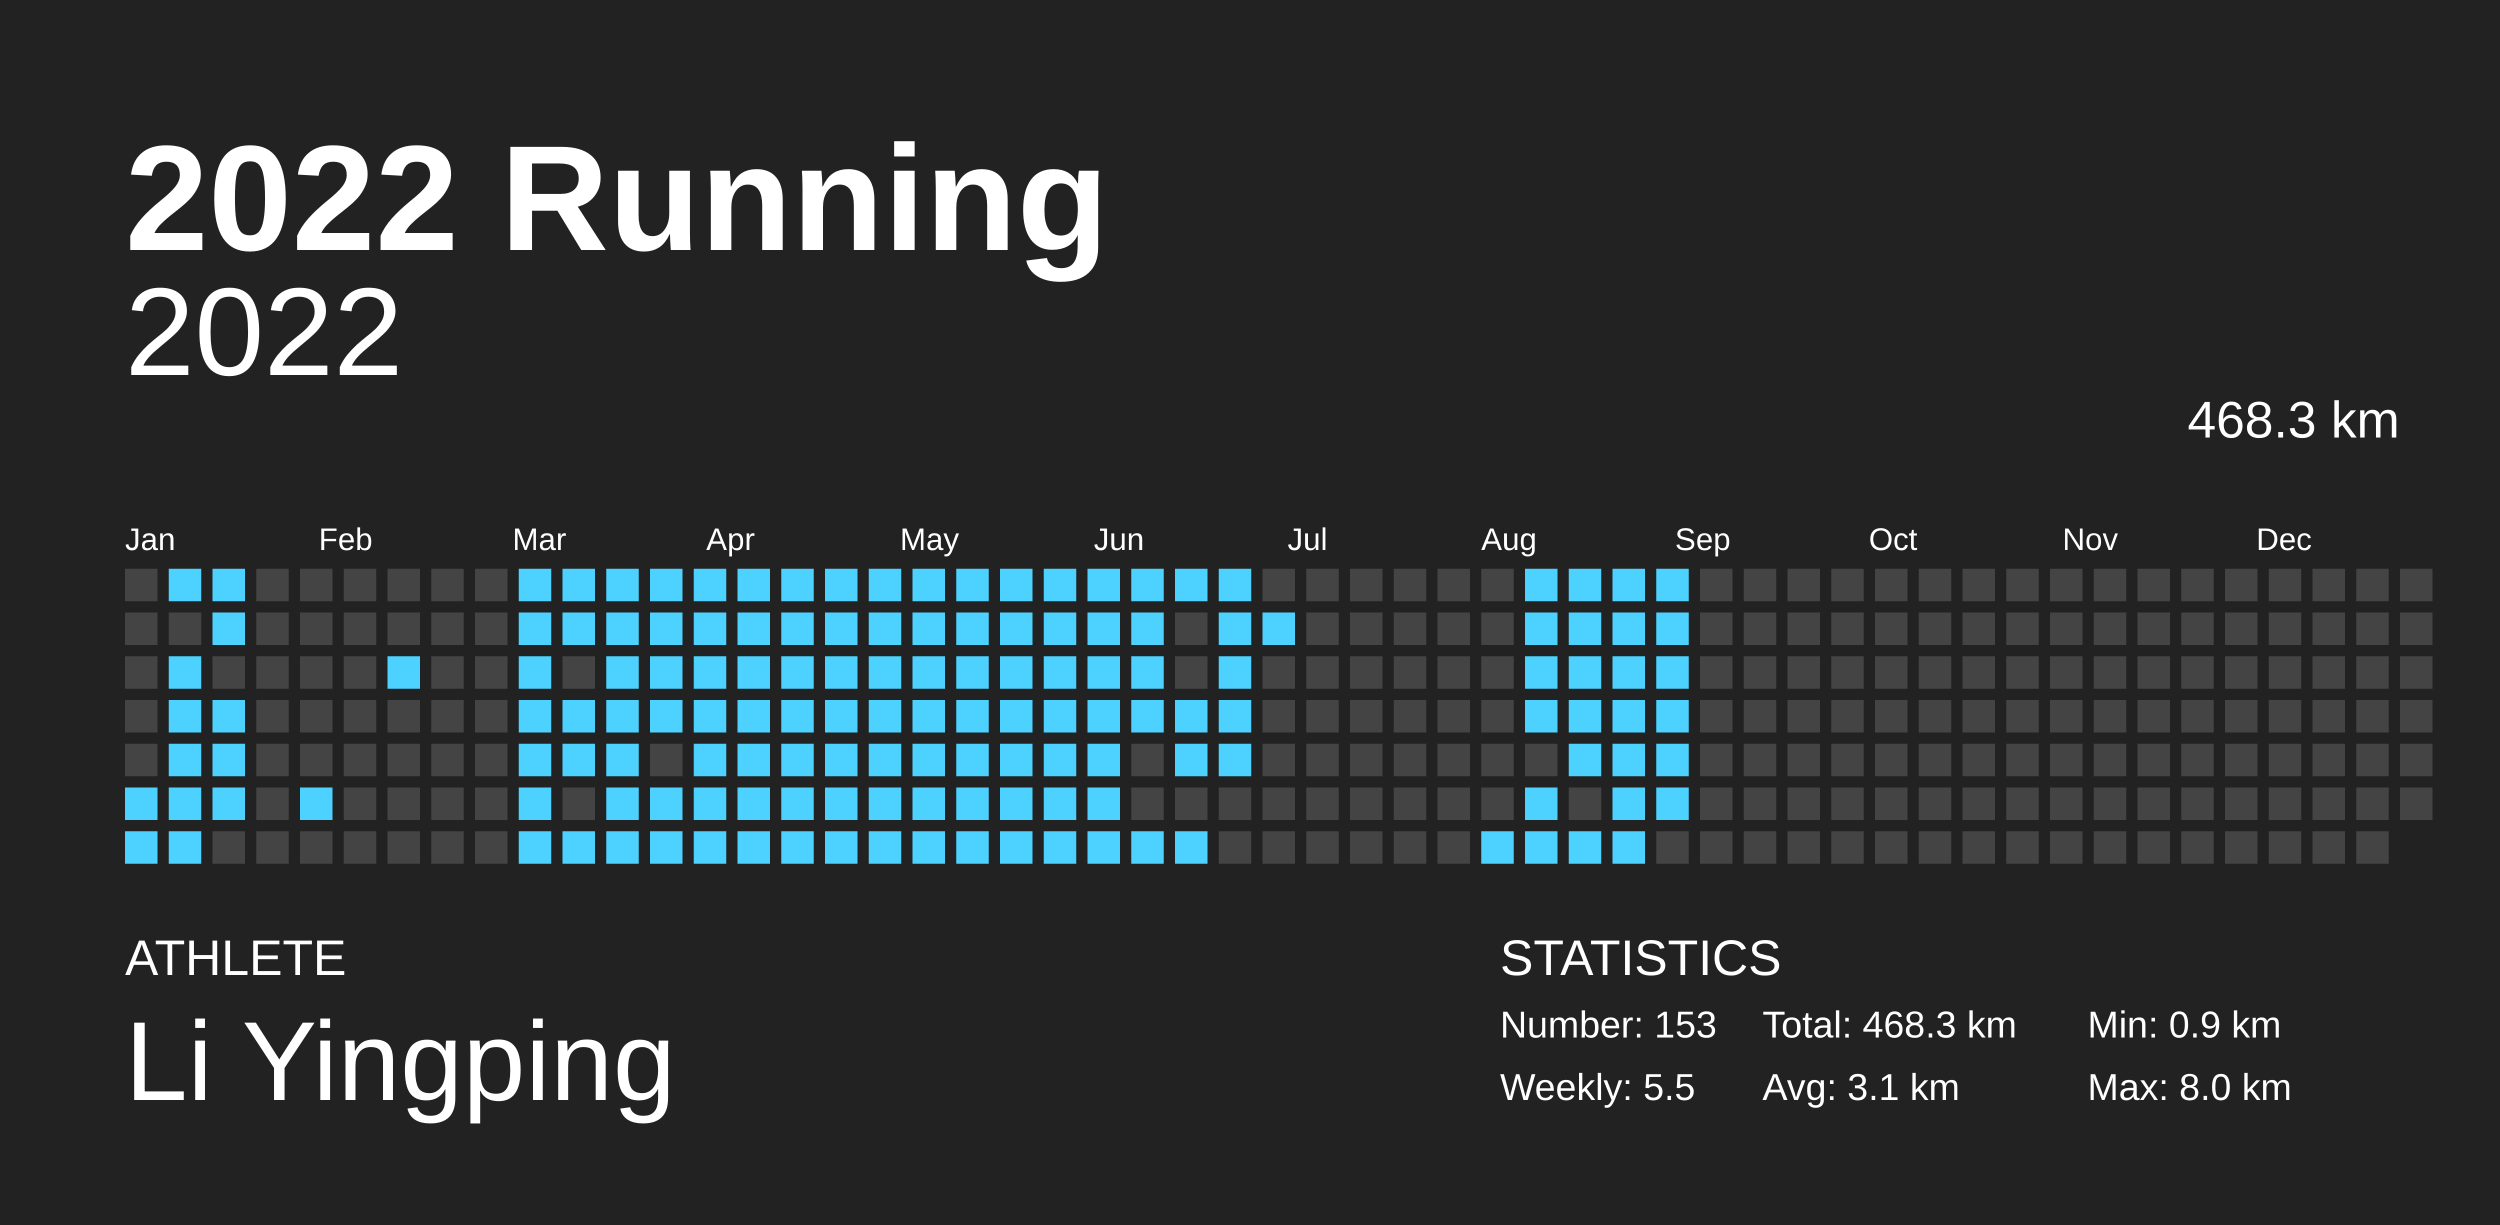
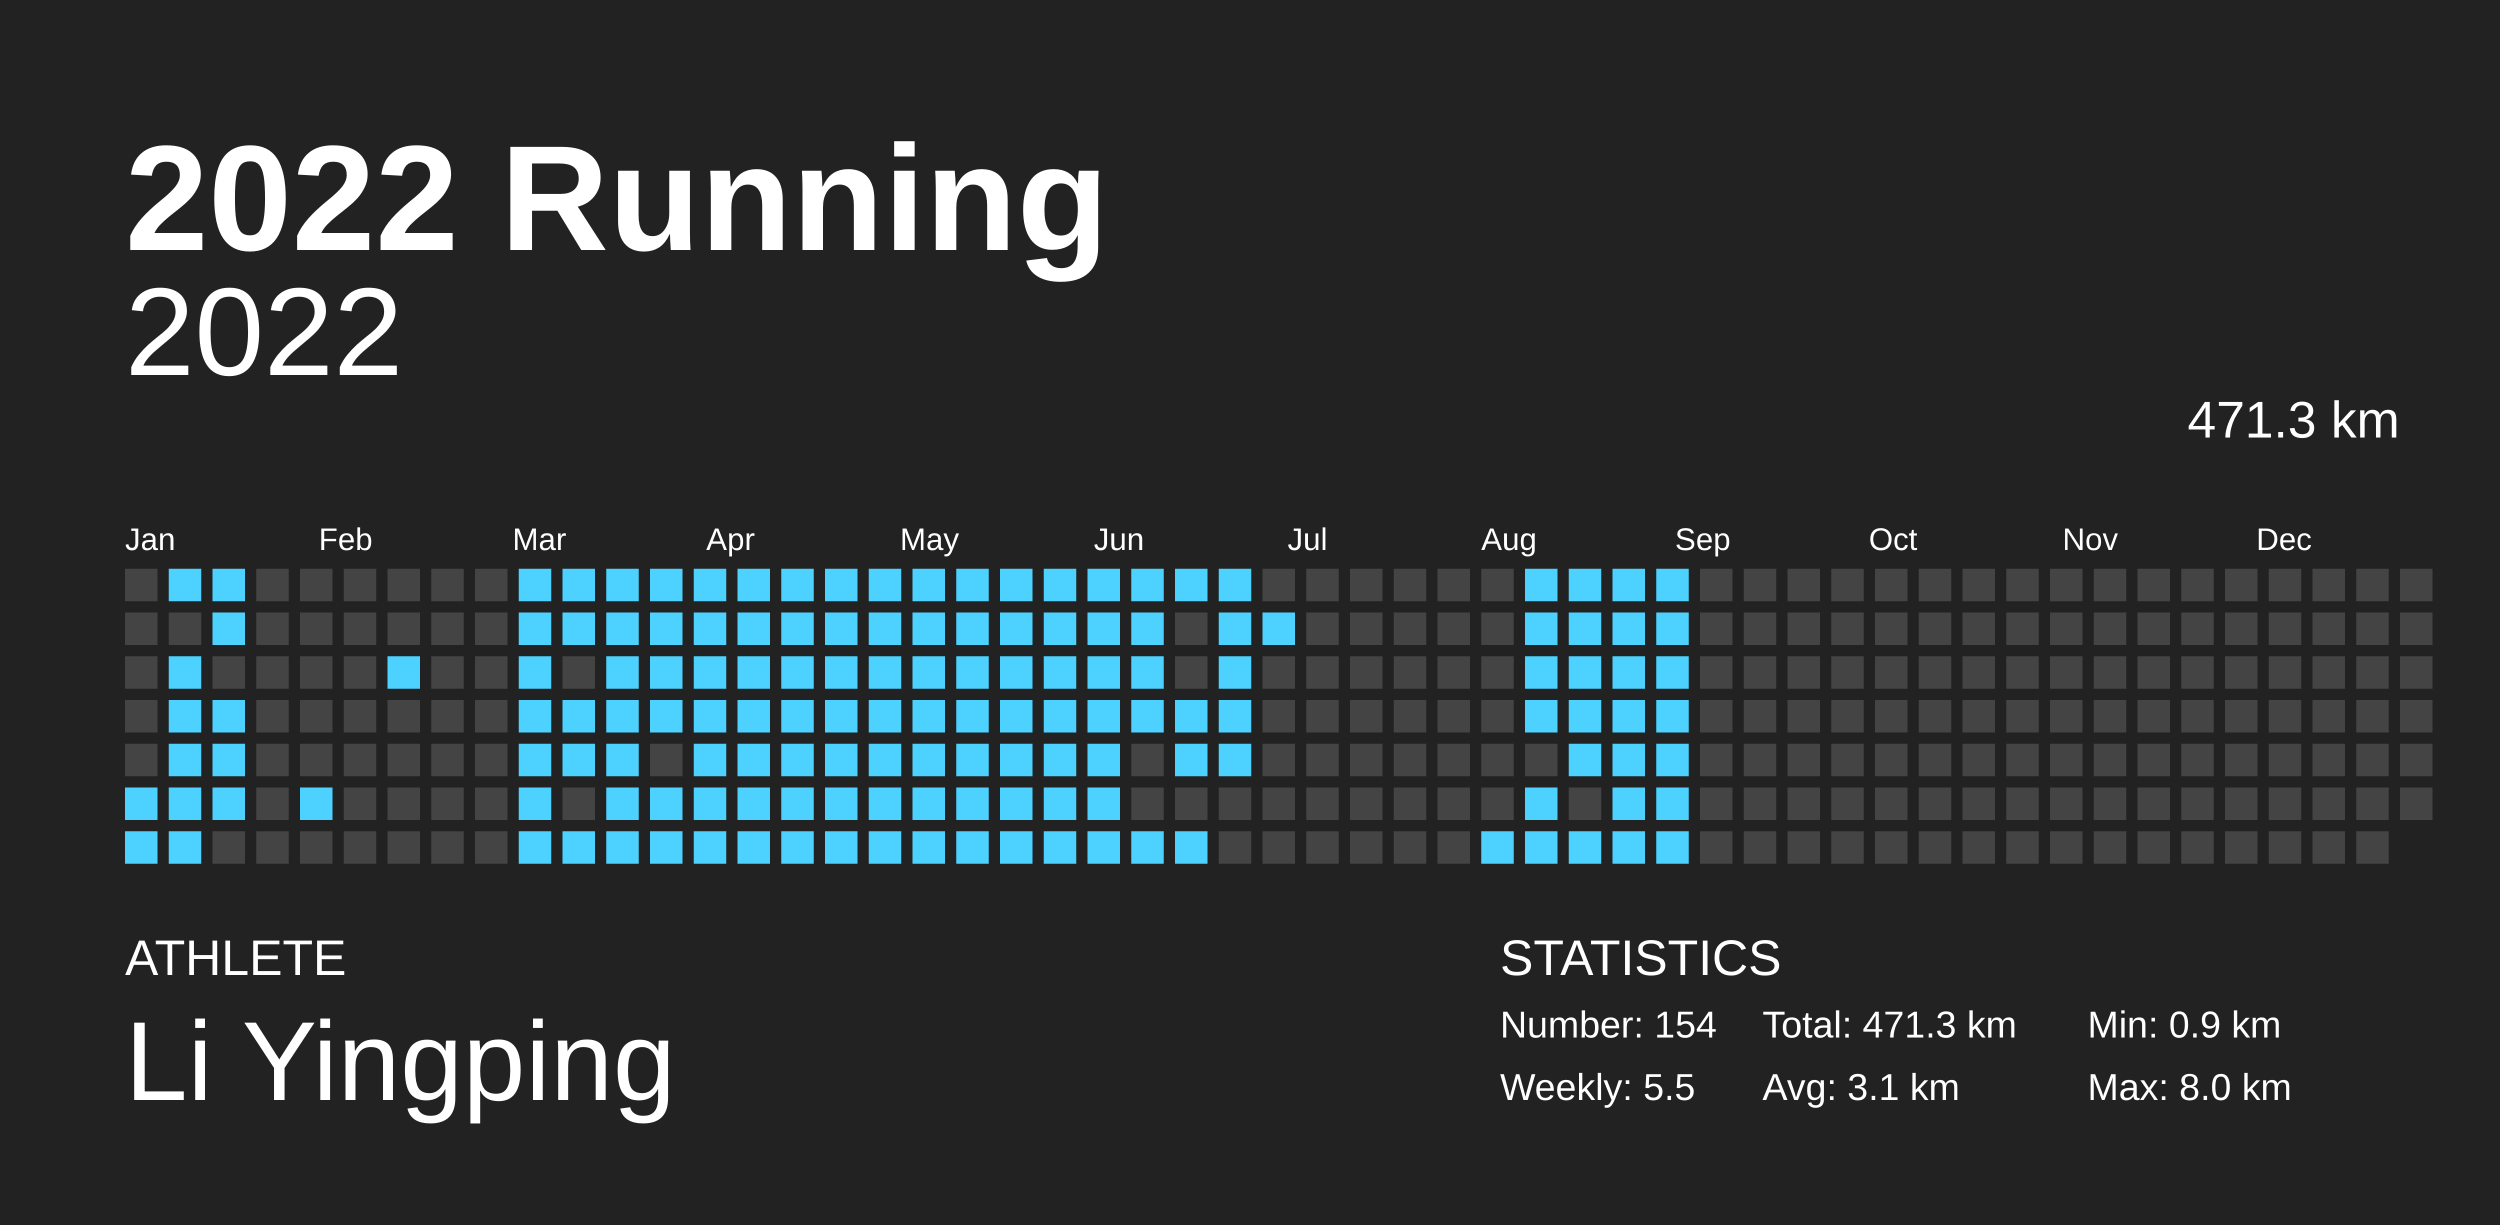
<svg xmlns="http://www.w3.org/2000/svg" baseProfile="full" height="98mm" version="1.1" viewBox="0,0,200,98" width="200mm">
  <defs />
  <rect fill="#222222" height="98" width="200" x="0" y="0" />
  <text fill="#FFFFFF" style="font-size:12px; font-family:Arial; font-weight:bold;" x="10" y="20">2022 Running</text>
  <text fill="#FFFFFF" style="font-size:4px; font-family:Arial" x="10" y="78">ATHLETE</text>
  <text fill="#FFFFFF" style="font-size:9px; font-family:Arial" x="10" y="88">Li Yingping</text>
  <text fill="#FFFFFF" style="font-size:4px; font-family:Arial" x="120" y="78">STATISTICS</text>
-   <text fill="#FFFFFF" style="font-size:3px; font-family:Arial" x="120" y="83">Number: 153</text>
+   <text fill="#FFFFFF" style="font-size:3px; font-family:Arial" x="120" y="83">Number: 154</text>
  <text fill="#FFFFFF" style="font-size:3px; font-family:Arial" x="120" y="88">Weekly: 5.5</text>
-   <text fill="#FFFFFF" style="font-size:3px; font-family:Arial" x="141" y="83">Total: 468.3 km</text>
+   <text fill="#FFFFFF" style="font-size:3px; font-family:Arial" x="141" y="83">Total: 471.3 km</text>
  <text fill="#FFFFFF" style="font-size:3px; font-family:Arial" x="141" y="88">Avg: 3.1 km</text>
  <text fill="#FFFFFF" style="font-size:3px; font-family:Arial" x="167" y="83">Min: 0.9 km</text>
  <text fill="#FFFFFF" style="font-size:3px; font-family:Arial" x="167" y="88">Max: 8.0 km</text>
  <text alignment-baseline="hanging" fill="#FFFFFF" style="font-size:10.0px; font-family:Arial;" x="10" y="30">2022</text>
-   <text alignment-baseline="hanging" fill="#FFFFFF" style="font-size:4.125px; font-family:Arial;" x="175" y="35">468.3 km</text>
+   <text alignment-baseline="hanging" fill="#FFFFFF" style="font-size:4.125px; font-family:Arial;" x="175" y="35">471.3 km</text>
  <text fill="#FFFFFF" style="font-size:2.5px; font-family:Arial" x="10.0" y="44">Jan</text>
  <text fill="#FFFFFF" style="font-size:2.5px; font-family:Arial" x="25.5" y="44">Feb</text>
  <text fill="#FFFFFF" style="font-size:2.5px; font-family:Arial" x="41.0" y="44">Mar</text>
  <text fill="#FFFFFF" style="font-size:2.5px; font-family:Arial" x="56.5" y="44">Apr</text>
  <text fill="#FFFFFF" style="font-size:2.5px; font-family:Arial" x="72.0" y="44">May</text>
  <text fill="#FFFFFF" style="font-size:2.5px; font-family:Arial" x="87.5" y="44">Jun</text>
  <text fill="#FFFFFF" style="font-size:2.5px; font-family:Arial" x="103.0" y="44">Jul</text>
  <text fill="#FFFFFF" style="font-size:2.5px; font-family:Arial" x="118.5" y="44">Aug</text>
  <text fill="#FFFFFF" style="font-size:2.5px; font-family:Arial" x="134.0" y="44">Sep</text>
  <text fill="#FFFFFF" style="font-size:2.5px; font-family:Arial" x="149.5" y="44">Oct</text>
  <text fill="#FFFFFF" style="font-size:2.5px; font-family:Arial" x="165.0" y="44">Nov</text>
  <text fill="#FFFFFF" style="font-size:2.5px; font-family:Arial" x="180.5" y="44">Dec</text>
  <rect fill="#444444" height="2.6" width="2.6" x="10.0" y="45.5" />
  <rect fill="#444444" height="2.6" width="2.6" x="10.0" y="49.0" />
  <rect fill="#444444" height="2.6" width="2.6" x="10.0" y="52.5" />
  <rect fill="#444444" height="2.6" width="2.6" x="10.0" y="56.0" />
  <rect fill="#444444" height="2.6" width="2.6" x="10.0" y="59.5" />
  <rect fill="#4dd2ff" height="2.6" width="2.6" x="10.0" y="63.0" />
  <rect fill="#4dd2ff" height="2.6" width="2.6" x="10.0" y="66.5" />
  <rect fill="#4dd2ff" height="2.6" width="2.6" x="13.5" y="45.5" />
  <rect fill="#444444" height="2.6" width="2.6" x="13.5" y="49.0" />
  <rect fill="#4dd2ff" height="2.6" width="2.6" x="13.5" y="52.5" />
  <rect fill="#4dd2ff" height="2.6" width="2.6" x="13.5" y="56.0" />
  <rect fill="#4dd2ff" height="2.6" width="2.6" x="13.5" y="59.5" />
  <rect fill="#4dd2ff" height="2.6" width="2.6" x="13.5" y="63.0" />
  <rect fill="#4dd2ff" height="2.6" width="2.6" x="13.5" y="66.5" />
  <rect fill="#4dd2ff" height="2.6" width="2.6" x="17.0" y="45.5" />
  <rect fill="#4dd2ff" height="2.6" width="2.6" x="17.0" y="49.0" />
  <rect fill="#444444" height="2.6" width="2.6" x="17.0" y="52.5" />
  <rect fill="#4dd2ff" height="2.6" width="2.6" x="17.0" y="56.0" />
  <rect fill="#4dd2ff" height="2.6" width="2.6" x="17.0" y="59.5" />
  <rect fill="#4dd2ff" height="2.6" width="2.6" x="17.0" y="63.0" />
  <rect fill="#444444" height="2.6" width="2.6" x="17.0" y="66.5" />
  <rect fill="#444444" height="2.6" width="2.6" x="20.5" y="45.5" />
  <rect fill="#444444" height="2.6" width="2.6" x="20.5" y="49.0" />
  <rect fill="#444444" height="2.6" width="2.6" x="20.5" y="52.5" />
  <rect fill="#444444" height="2.6" width="2.6" x="20.5" y="56.0" />
  <rect fill="#444444" height="2.6" width="2.6" x="20.5" y="59.5" />
  <rect fill="#444444" height="2.6" width="2.6" x="20.5" y="63.0" />
  <rect fill="#444444" height="2.6" width="2.6" x="20.5" y="66.5" />
  <rect fill="#444444" height="2.6" width="2.6" x="24.0" y="45.5" />
  <rect fill="#444444" height="2.6" width="2.6" x="24.0" y="49.0" />
  <rect fill="#444444" height="2.6" width="2.6" x="24.0" y="52.5" />
  <rect fill="#444444" height="2.6" width="2.6" x="24.0" y="56.0" />
  <rect fill="#444444" height="2.6" width="2.6" x="24.0" y="59.5" />
  <rect fill="#4dd2ff" height="2.6" width="2.6" x="24.0" y="63.0" />
  <rect fill="#444444" height="2.6" width="2.6" x="24.0" y="66.5" />
  <rect fill="#444444" height="2.6" width="2.6" x="27.5" y="45.5" />
  <rect fill="#444444" height="2.6" width="2.6" x="27.5" y="49.0" />
  <rect fill="#444444" height="2.6" width="2.6" x="27.5" y="52.5" />
  <rect fill="#444444" height="2.6" width="2.6" x="27.5" y="56.0" />
  <rect fill="#444444" height="2.6" width="2.6" x="27.5" y="59.5" />
  <rect fill="#444444" height="2.6" width="2.6" x="27.5" y="63.0" />
  <rect fill="#444444" height="2.6" width="2.6" x="27.5" y="66.5" />
  <rect fill="#444444" height="2.6" width="2.6" x="31.0" y="45.5" />
  <rect fill="#444444" height="2.6" width="2.6" x="31.0" y="49.0" />
  <rect fill="#4dd2ff" height="2.6" width="2.6" x="31.0" y="52.5" />
  <rect fill="#444444" height="2.6" width="2.6" x="31.0" y="56.0" />
  <rect fill="#444444" height="2.6" width="2.6" x="31.0" y="59.5" />
  <rect fill="#444444" height="2.6" width="2.6" x="31.0" y="63.0" />
  <rect fill="#444444" height="2.6" width="2.6" x="31.0" y="66.5" />
  <rect fill="#444444" height="2.6" width="2.6" x="34.5" y="45.5" />
  <rect fill="#444444" height="2.6" width="2.6" x="34.5" y="49.0" />
  <rect fill="#444444" height="2.6" width="2.6" x="34.5" y="52.5" />
  <rect fill="#444444" height="2.6" width="2.6" x="34.5" y="56.0" />
  <rect fill="#444444" height="2.6" width="2.6" x="34.5" y="59.5" />
  <rect fill="#444444" height="2.6" width="2.6" x="34.5" y="63.0" />
  <rect fill="#444444" height="2.6" width="2.6" x="34.5" y="66.5" />
  <rect fill="#444444" height="2.6" width="2.6" x="38.0" y="45.5" />
  <rect fill="#444444" height="2.6" width="2.6" x="38.0" y="49.0" />
  <rect fill="#444444" height="2.6" width="2.6" x="38.0" y="52.5" />
  <rect fill="#444444" height="2.6" width="2.6" x="38.0" y="56.0" />
  <rect fill="#444444" height="2.6" width="2.6" x="38.0" y="59.5" />
  <rect fill="#444444" height="2.6" width="2.6" x="38.0" y="63.0" />
  <rect fill="#444444" height="2.6" width="2.6" x="38.0" y="66.5" />
  <rect fill="#4dd2ff" height="2.6" width="2.6" x="41.5" y="45.5" />
  <rect fill="#4dd2ff" height="2.6" width="2.6" x="41.5" y="49.0" />
  <rect fill="#4dd2ff" height="2.6" width="2.6" x="41.5" y="52.5" />
  <rect fill="#4dd2ff" height="2.6" width="2.6" x="41.5" y="56.0" />
  <rect fill="#4dd2ff" height="2.6" width="2.6" x="41.5" y="59.5" />
  <rect fill="#4dd2ff" height="2.6" width="2.6" x="41.5" y="63.0" />
  <rect fill="#4dd2ff" height="2.6" width="2.6" x="41.5" y="66.5" />
  <rect fill="#4dd2ff" height="2.6" width="2.6" x="45.0" y="45.5" />
  <rect fill="#4dd2ff" height="2.6" width="2.6" x="45.0" y="49.0" />
  <rect fill="#444444" height="2.6" width="2.6" x="45.0" y="52.5" />
  <rect fill="#4dd2ff" height="2.6" width="2.6" x="45.0" y="56.0" />
  <rect fill="#4dd2ff" height="2.6" width="2.6" x="45.0" y="59.5" />
  <rect fill="#444444" height="2.6" width="2.6" x="45.0" y="63.0" />
  <rect fill="#4dd2ff" height="2.6" width="2.6" x="45.0" y="66.5" />
  <rect fill="#4dd2ff" height="2.6" width="2.6" x="48.5" y="45.5" />
  <rect fill="#4dd2ff" height="2.6" width="2.6" x="48.5" y="49.0" />
  <rect fill="#4dd2ff" height="2.6" width="2.6" x="48.5" y="52.5" />
  <rect fill="#4dd2ff" height="2.6" width="2.6" x="48.5" y="56.0" />
  <rect fill="#4dd2ff" height="2.6" width="2.6" x="48.5" y="59.5" />
  <rect fill="#4dd2ff" height="2.6" width="2.6" x="48.5" y="63.0" />
  <rect fill="#4dd2ff" height="2.6" width="2.6" x="48.5" y="66.5" />
  <rect fill="#4dd2ff" height="2.6" width="2.6" x="52.0" y="45.5" />
  <rect fill="#4dd2ff" height="2.6" width="2.6" x="52.0" y="49.0" />
  <rect fill="#4dd2ff" height="2.6" width="2.6" x="52.0" y="52.5" />
  <rect fill="#4dd2ff" height="2.6" width="2.6" x="52.0" y="56.0" />
  <rect fill="#444444" height="2.6" width="2.6" x="52.0" y="59.5" />
  <rect fill="#4dd2ff" height="2.6" width="2.6" x="52.0" y="63.0" />
  <rect fill="#4dd2ff" height="2.6" width="2.6" x="52.0" y="66.5" />
  <rect fill="#4dd2ff" height="2.6" width="2.6" x="55.5" y="45.5" />
  <rect fill="#4dd2ff" height="2.6" width="2.6" x="55.5" y="49.0" />
  <rect fill="#4dd2ff" height="2.6" width="2.6" x="55.5" y="52.5" />
  <rect fill="#4dd2ff" height="2.6" width="2.6" x="55.5" y="56.0" />
  <rect fill="#4dd2ff" height="2.6" width="2.6" x="55.5" y="59.5" />
  <rect fill="#4dd2ff" height="2.6" width="2.6" x="55.5" y="63.0" />
  <rect fill="#4dd2ff" height="2.6" width="2.6" x="55.5" y="66.5" />
  <rect fill="#4dd2ff" height="2.6" width="2.6" x="59.0" y="45.5" />
  <rect fill="#4dd2ff" height="2.6" width="2.6" x="59.0" y="49.0" />
  <rect fill="#4dd2ff" height="2.6" width="2.6" x="59.0" y="52.5" />
  <rect fill="#4dd2ff" height="2.6" width="2.6" x="59.0" y="56.0" />
  <rect fill="#4dd2ff" height="2.6" width="2.6" x="59.0" y="59.5" />
  <rect fill="#4dd2ff" height="2.6" width="2.6" x="59.0" y="63.0" />
  <rect fill="#4dd2ff" height="2.6" width="2.6" x="59.0" y="66.5" />
  <rect fill="#4dd2ff" height="2.6" width="2.6" x="62.5" y="45.5" />
  <rect fill="#4dd2ff" height="2.6" width="2.6" x="62.5" y="49.0" />
  <rect fill="#4dd2ff" height="2.6" width="2.6" x="62.5" y="52.5" />
  <rect fill="#4dd2ff" height="2.6" width="2.6" x="62.5" y="56.0" />
  <rect fill="#4dd2ff" height="2.6" width="2.6" x="62.5" y="59.5" />
  <rect fill="#4dd2ff" height="2.6" width="2.6" x="62.5" y="63.0" />
  <rect fill="#4dd2ff" height="2.6" width="2.6" x="62.5" y="66.5" />
  <rect fill="#4dd2ff" height="2.6" width="2.6" x="66.0" y="45.5" />
  <rect fill="#4dd2ff" height="2.6" width="2.6" x="66.0" y="49.0" />
  <rect fill="#4dd2ff" height="2.6" width="2.6" x="66.0" y="52.5" />
  <rect fill="#4dd2ff" height="2.6" width="2.6" x="66.0" y="56.0" />
  <rect fill="#4dd2ff" height="2.6" width="2.6" x="66.0" y="59.5" />
  <rect fill="#4dd2ff" height="2.6" width="2.6" x="66.0" y="63.0" />
  <rect fill="#4dd2ff" height="2.6" width="2.6" x="66.0" y="66.5" />
  <rect fill="#4dd2ff" height="2.6" width="2.6" x="69.5" y="45.5" />
  <rect fill="#4dd2ff" height="2.6" width="2.6" x="69.5" y="49.0" />
  <rect fill="#4dd2ff" height="2.6" width="2.6" x="69.5" y="52.5" />
  <rect fill="#4dd2ff" height="2.6" width="2.6" x="69.5" y="56.0" />
  <rect fill="#4dd2ff" height="2.6" width="2.6" x="69.5" y="59.5" />
  <rect fill="#4dd2ff" height="2.6" width="2.6" x="69.5" y="63.0" />
  <rect fill="#4dd2ff" height="2.6" width="2.6" x="69.5" y="66.5" />
  <rect fill="#4dd2ff" height="2.6" width="2.6" x="73.0" y="45.5" />
  <rect fill="#4dd2ff" height="2.6" width="2.6" x="73.0" y="49.0" />
  <rect fill="#4dd2ff" height="2.6" width="2.6" x="73.0" y="52.5" />
  <rect fill="#4dd2ff" height="2.6" width="2.6" x="73.0" y="56.0" />
  <rect fill="#4dd2ff" height="2.6" width="2.6" x="73.0" y="59.5" />
  <rect fill="#4dd2ff" height="2.6" width="2.6" x="73.0" y="63.0" />
  <rect fill="#4dd2ff" height="2.6" width="2.6" x="73.0" y="66.5" />
  <rect fill="#4dd2ff" height="2.6" width="2.6" x="76.5" y="45.5" />
  <rect fill="#4dd2ff" height="2.6" width="2.6" x="76.5" y="49.0" />
  <rect fill="#4dd2ff" height="2.6" width="2.6" x="76.5" y="52.5" />
  <rect fill="#4dd2ff" height="2.6" width="2.6" x="76.5" y="56.0" />
  <rect fill="#4dd2ff" height="2.6" width="2.6" x="76.5" y="59.5" />
  <rect fill="#4dd2ff" height="2.6" width="2.6" x="76.5" y="63.0" />
  <rect fill="#4dd2ff" height="2.6" width="2.6" x="76.5" y="66.5" />
  <rect fill="#4dd2ff" height="2.6" width="2.6" x="80.0" y="45.5" />
  <rect fill="#4dd2ff" height="2.6" width="2.6" x="80.0" y="49.0" />
  <rect fill="#4dd2ff" height="2.6" width="2.6" x="80.0" y="52.5" />
  <rect fill="#4dd2ff" height="2.6" width="2.6" x="80.0" y="56.0" />
  <rect fill="#4dd2ff" height="2.6" width="2.6" x="80.0" y="59.5" />
  <rect fill="#4dd2ff" height="2.6" width="2.6" x="80.0" y="63.0" />
  <rect fill="#4dd2ff" height="2.6" width="2.6" x="80.0" y="66.5" />
  <rect fill="#4dd2ff" height="2.6" width="2.6" x="83.5" y="45.5" />
  <rect fill="#4dd2ff" height="2.6" width="2.6" x="83.5" y="49.0" />
  <rect fill="#4dd2ff" height="2.6" width="2.6" x="83.5" y="52.5" />
  <rect fill="#4dd2ff" height="2.6" width="2.6" x="83.5" y="56.0" />
  <rect fill="#4dd2ff" height="2.6" width="2.6" x="83.5" y="59.5" />
  <rect fill="#4dd2ff" height="2.6" width="2.6" x="83.5" y="63.0" />
  <rect fill="#4dd2ff" height="2.6" width="2.6" x="83.5" y="66.5" />
  <rect fill="#4dd2ff" height="2.6" width="2.6" x="87.0" y="45.5" />
  <rect fill="#4dd2ff" height="2.6" width="2.6" x="87.0" y="49.0" />
  <rect fill="#4dd2ff" height="2.6" width="2.6" x="87.0" y="52.5" />
  <rect fill="#4dd2ff" height="2.6" width="2.6" x="87.0" y="56.0" />
  <rect fill="#4dd2ff" height="2.6" width="2.6" x="87.0" y="59.5" />
  <rect fill="#4dd2ff" height="2.6" width="2.6" x="87.0" y="63.0" />
  <rect fill="#4dd2ff" height="2.6" width="2.6" x="87.0" y="66.5" />
  <rect fill="#4dd2ff" height="2.6" width="2.6" x="90.5" y="45.5" />
  <rect fill="#4dd2ff" height="2.6" width="2.6" x="90.5" y="49.0" />
  <rect fill="#4dd2ff" height="2.6" width="2.6" x="90.5" y="52.5" />
  <rect fill="#4dd2ff" height="2.6" width="2.6" x="90.5" y="56.0" />
  <rect fill="#444444" height="2.6" width="2.6" x="90.5" y="59.5" />
  <rect fill="#444444" height="2.6" width="2.6" x="90.5" y="63.0" />
  <rect fill="#4dd2ff" height="2.6" width="2.6" x="90.5" y="66.5" />
  <rect fill="#4dd2ff" height="2.6" width="2.6" x="94.0" y="45.5" />
  <rect fill="#444444" height="2.6" width="2.6" x="94.0" y="49.0" />
  <rect fill="#444444" height="2.6" width="2.6" x="94.0" y="52.5" />
  <rect fill="#4dd2ff" height="2.6" width="2.6" x="94.0" y="56.0" />
  <rect fill="#4dd2ff" height="2.6" width="2.6" x="94.0" y="59.5" />
  <rect fill="#444444" height="2.6" width="2.6" x="94.0" y="63.0" />
  <rect fill="#4dd2ff" height="2.6" width="2.6" x="94.0" y="66.5" />
  <rect fill="#4dd2ff" height="2.6" width="2.6" x="97.5" y="45.5" />
  <rect fill="#4dd2ff" height="2.6" width="2.6" x="97.5" y="49.0" />
  <rect fill="#4dd2ff" height="2.6" width="2.6" x="97.5" y="52.5" />
  <rect fill="#4dd2ff" height="2.6" width="2.6" x="97.5" y="56.0" />
  <rect fill="#4dd2ff" height="2.6" width="2.6" x="97.5" y="59.5" />
  <rect fill="#444444" height="2.6" width="2.6" x="97.5" y="63.0" />
  <rect fill="#444444" height="2.6" width="2.6" x="97.5" y="66.5" />
  <rect fill="#444444" height="2.6" width="2.6" x="101.0" y="45.5" />
  <rect fill="#4dd2ff" height="2.6" width="2.6" x="101.0" y="49.0" />
  <rect fill="#444444" height="2.6" width="2.6" x="101.0" y="52.5" />
  <rect fill="#444444" height="2.6" width="2.6" x="101.0" y="56.0" />
  <rect fill="#444444" height="2.6" width="2.6" x="101.0" y="59.5" />
  <rect fill="#444444" height="2.6" width="2.6" x="101.0" y="63.0" />
  <rect fill="#444444" height="2.6" width="2.6" x="101.0" y="66.5" />
  <rect fill="#444444" height="2.6" width="2.6" x="104.5" y="45.5" />
  <rect fill="#444444" height="2.6" width="2.6" x="104.5" y="49.0" />
  <rect fill="#444444" height="2.6" width="2.6" x="104.5" y="52.5" />
  <rect fill="#444444" height="2.6" width="2.6" x="104.5" y="56.0" />
  <rect fill="#444444" height="2.6" width="2.6" x="104.5" y="59.5" />
  <rect fill="#444444" height="2.6" width="2.6" x="104.5" y="63.0" />
  <rect fill="#444444" height="2.6" width="2.6" x="104.5" y="66.5" />
  <rect fill="#444444" height="2.6" width="2.6" x="108.0" y="45.5" />
  <rect fill="#444444" height="2.6" width="2.6" x="108.0" y="49.0" />
  <rect fill="#444444" height="2.6" width="2.6" x="108.0" y="52.5" />
  <rect fill="#444444" height="2.6" width="2.6" x="108.0" y="56.0" />
  <rect fill="#444444" height="2.6" width="2.6" x="108.0" y="59.5" />
  <rect fill="#444444" height="2.6" width="2.6" x="108.0" y="63.0" />
  <rect fill="#444444" height="2.6" width="2.6" x="108.0" y="66.5" />
  <rect fill="#444444" height="2.6" width="2.6" x="111.5" y="45.5" />
  <rect fill="#444444" height="2.6" width="2.6" x="111.5" y="49.0" />
  <rect fill="#444444" height="2.6" width="2.6" x="111.5" y="52.5" />
  <rect fill="#444444" height="2.6" width="2.6" x="111.5" y="56.0" />
  <rect fill="#444444" height="2.6" width="2.6" x="111.5" y="59.5" />
  <rect fill="#444444" height="2.6" width="2.6" x="111.5" y="63.0" />
  <rect fill="#444444" height="2.6" width="2.6" x="111.5" y="66.5" />
  <rect fill="#444444" height="2.6" width="2.6" x="115.0" y="45.5" />
  <rect fill="#444444" height="2.6" width="2.6" x="115.0" y="49.0" />
  <rect fill="#444444" height="2.6" width="2.6" x="115.0" y="52.5" />
  <rect fill="#444444" height="2.6" width="2.6" x="115.0" y="56.0" />
  <rect fill="#444444" height="2.6" width="2.6" x="115.0" y="59.5" />
  <rect fill="#444444" height="2.6" width="2.6" x="115.0" y="63.0" />
  <rect fill="#444444" height="2.6" width="2.6" x="115.0" y="66.5" />
  <rect fill="#444444" height="2.6" width="2.6" x="118.5" y="45.5" />
  <rect fill="#444444" height="2.6" width="2.6" x="118.5" y="49.0" />
  <rect fill="#444444" height="2.6" width="2.6" x="118.5" y="52.5" />
  <rect fill="#444444" height="2.6" width="2.6" x="118.5" y="56.0" />
  <rect fill="#444444" height="2.6" width="2.6" x="118.5" y="59.5" />
  <rect fill="#444444" height="2.6" width="2.6" x="118.5" y="63.0" />
  <rect fill="#4dd2ff" height="2.6" width="2.6" x="118.5" y="66.5" />
  <rect fill="#4dd2ff" height="2.6" width="2.6" x="122.0" y="45.5" />
  <rect fill="#4dd2ff" height="2.6" width="2.6" x="122.0" y="49.0" />
  <rect fill="#4dd2ff" height="2.6" width="2.6" x="122.0" y="52.5" />
  <rect fill="#4dd2ff" height="2.6" width="2.6" x="122.0" y="56.0" />
  <rect fill="#444444" height="2.6" width="2.6" x="122.0" y="59.5" />
  <rect fill="#4dd2ff" height="2.6" width="2.6" x="122.0" y="63.0" />
  <rect fill="#4dd2ff" height="2.6" width="2.6" x="122.0" y="66.5" />
  <rect fill="#4dd2ff" height="2.6" width="2.6" x="125.5" y="45.5" />
  <rect fill="#4dd2ff" height="2.6" width="2.6" x="125.5" y="49.0" />
  <rect fill="#4dd2ff" height="2.6" width="2.6" x="125.5" y="52.5" />
  <rect fill="#4dd2ff" height="2.6" width="2.6" x="125.5" y="56.0" />
  <rect fill="#4dd2ff" height="2.6" width="2.6" x="125.5" y="59.5" />
  <rect fill="#444444" height="2.6" width="2.6" x="125.5" y="63.0" />
  <rect fill="#4dd2ff" height="2.6" width="2.6" x="125.5" y="66.5" />
  <rect fill="#4dd2ff" height="2.6" width="2.6" x="129.0" y="45.5" />
  <rect fill="#4dd2ff" height="2.6" width="2.6" x="129.0" y="49.0" />
  <rect fill="#4dd2ff" height="2.6" width="2.6" x="129.0" y="52.5" />
  <rect fill="#4dd2ff" height="2.6" width="2.6" x="129.0" y="56.0" />
  <rect fill="#4dd2ff" height="2.6" width="2.6" x="129.0" y="59.5" />
  <rect fill="#4dd2ff" height="2.6" width="2.6" x="129.0" y="63.0" />
  <rect fill="#4dd2ff" height="2.6" width="2.6" x="129.0" y="66.5" />
  <rect fill="#4dd2ff" height="2.6" width="2.6" x="132.5" y="45.5" />
  <rect fill="#4dd2ff" height="2.6" width="2.6" x="132.5" y="49.0" />
  <rect fill="#4dd2ff" height="2.6" width="2.6" x="132.5" y="52.5" />
  <rect fill="#4dd2ff" height="2.6" width="2.6" x="132.5" y="56.0" />
  <rect fill="#4dd2ff" height="2.6" width="2.6" x="132.5" y="59.5" />
  <rect fill="#4dd2ff" height="2.6" width="2.6" x="132.5" y="63.0" />
-   <rect fill="#444444" height="2.6" width="2.6" x="132.5" y="66.5" />
+   <rect fill="#4dd2ff" height="2.6" width="2.6" x="132.5" y="66.5" />
  <rect fill="#444444" height="2.6" width="2.6" x="136.0" y="45.5" />
  <rect fill="#444444" height="2.6" width="2.6" x="136.0" y="49.0" />
  <rect fill="#444444" height="2.6" width="2.6" x="136.0" y="52.5" />
  <rect fill="#444444" height="2.6" width="2.6" x="136.0" y="56.0" />
  <rect fill="#444444" height="2.6" width="2.6" x="136.0" y="59.5" />
  <rect fill="#444444" height="2.6" width="2.6" x="136.0" y="63.0" />
  <rect fill="#444444" height="2.6" width="2.6" x="136.0" y="66.5" />
  <rect fill="#444444" height="2.6" width="2.6" x="139.5" y="45.5" />
  <rect fill="#444444" height="2.6" width="2.6" x="139.5" y="49.0" />
  <rect fill="#444444" height="2.6" width="2.6" x="139.5" y="52.5" />
  <rect fill="#444444" height="2.6" width="2.6" x="139.5" y="56.0" />
  <rect fill="#444444" height="2.6" width="2.6" x="139.5" y="59.5" />
  <rect fill="#444444" height="2.6" width="2.6" x="139.5" y="63.0" />
  <rect fill="#444444" height="2.6" width="2.6" x="139.5" y="66.5" />
  <rect fill="#444444" height="2.6" width="2.6" x="143.0" y="45.5" />
  <rect fill="#444444" height="2.6" width="2.6" x="143.0" y="49.0" />
  <rect fill="#444444" height="2.6" width="2.6" x="143.0" y="52.5" />
  <rect fill="#444444" height="2.6" width="2.6" x="143.0" y="56.0" />
  <rect fill="#444444" height="2.6" width="2.6" x="143.0" y="59.5" />
  <rect fill="#444444" height="2.6" width="2.6" x="143.0" y="63.0" />
  <rect fill="#444444" height="2.6" width="2.6" x="143.0" y="66.5" />
  <rect fill="#444444" height="2.6" width="2.6" x="146.5" y="45.5" />
  <rect fill="#444444" height="2.6" width="2.6" x="146.5" y="49.0" />
  <rect fill="#444444" height="2.6" width="2.6" x="146.5" y="52.5" />
  <rect fill="#444444" height="2.6" width="2.6" x="146.5" y="56.0" />
  <rect fill="#444444" height="2.6" width="2.6" x="146.5" y="59.5" />
  <rect fill="#444444" height="2.6" width="2.6" x="146.5" y="63.0" />
  <rect fill="#444444" height="2.6" width="2.6" x="146.5" y="66.5" />
  <rect fill="#444444" height="2.6" width="2.6" x="150.0" y="45.5" />
  <rect fill="#444444" height="2.6" width="2.6" x="150.0" y="49.0" />
  <rect fill="#444444" height="2.6" width="2.6" x="150.0" y="52.5" />
  <rect fill="#444444" height="2.6" width="2.6" x="150.0" y="56.0" />
  <rect fill="#444444" height="2.6" width="2.6" x="150.0" y="59.5" />
  <rect fill="#444444" height="2.6" width="2.6" x="150.0" y="63.0" />
  <rect fill="#444444" height="2.6" width="2.6" x="150.0" y="66.5" />
  <rect fill="#444444" height="2.6" width="2.6" x="153.5" y="45.5" />
  <rect fill="#444444" height="2.6" width="2.6" x="153.5" y="49.0" />
  <rect fill="#444444" height="2.6" width="2.6" x="153.5" y="52.5" />
  <rect fill="#444444" height="2.6" width="2.6" x="153.5" y="56.0" />
  <rect fill="#444444" height="2.6" width="2.6" x="153.5" y="59.5" />
  <rect fill="#444444" height="2.6" width="2.6" x="153.5" y="63.0" />
  <rect fill="#444444" height="2.6" width="2.6" x="153.5" y="66.5" />
  <rect fill="#444444" height="2.6" width="2.6" x="157.0" y="45.5" />
  <rect fill="#444444" height="2.6" width="2.6" x="157.0" y="49.0" />
  <rect fill="#444444" height="2.6" width="2.6" x="157.0" y="52.5" />
  <rect fill="#444444" height="2.6" width="2.6" x="157.0" y="56.0" />
  <rect fill="#444444" height="2.6" width="2.6" x="157.0" y="59.5" />
  <rect fill="#444444" height="2.6" width="2.6" x="157.0" y="63.0" />
  <rect fill="#444444" height="2.6" width="2.6" x="157.0" y="66.5" />
  <rect fill="#444444" height="2.6" width="2.6" x="160.5" y="45.5" />
  <rect fill="#444444" height="2.6" width="2.6" x="160.5" y="49.0" />
  <rect fill="#444444" height="2.6" width="2.6" x="160.5" y="52.5" />
  <rect fill="#444444" height="2.6" width="2.6" x="160.5" y="56.0" />
  <rect fill="#444444" height="2.6" width="2.6" x="160.5" y="59.5" />
  <rect fill="#444444" height="2.6" width="2.6" x="160.5" y="63.0" />
  <rect fill="#444444" height="2.6" width="2.6" x="160.5" y="66.5" />
  <rect fill="#444444" height="2.6" width="2.6" x="164.0" y="45.5" />
  <rect fill="#444444" height="2.6" width="2.6" x="164.0" y="49.0" />
  <rect fill="#444444" height="2.6" width="2.6" x="164.0" y="52.5" />
  <rect fill="#444444" height="2.6" width="2.6" x="164.0" y="56.0" />
  <rect fill="#444444" height="2.6" width="2.6" x="164.0" y="59.5" />
  <rect fill="#444444" height="2.6" width="2.6" x="164.0" y="63.0" />
  <rect fill="#444444" height="2.6" width="2.6" x="164.0" y="66.5" />
  <rect fill="#444444" height="2.6" width="2.6" x="167.5" y="45.5" />
  <rect fill="#444444" height="2.6" width="2.6" x="167.5" y="49.0" />
  <rect fill="#444444" height="2.6" width="2.6" x="167.5" y="52.5" />
  <rect fill="#444444" height="2.6" width="2.6" x="167.5" y="56.0" />
  <rect fill="#444444" height="2.6" width="2.6" x="167.5" y="59.5" />
  <rect fill="#444444" height="2.6" width="2.6" x="167.5" y="63.0" />
  <rect fill="#444444" height="2.6" width="2.6" x="167.5" y="66.5" />
  <rect fill="#444444" height="2.6" width="2.6" x="171.0" y="45.5" />
  <rect fill="#444444" height="2.6" width="2.6" x="171.0" y="49.0" />
  <rect fill="#444444" height="2.6" width="2.6" x="171.0" y="52.5" />
  <rect fill="#444444" height="2.6" width="2.6" x="171.0" y="56.0" />
  <rect fill="#444444" height="2.6" width="2.6" x="171.0" y="59.5" />
  <rect fill="#444444" height="2.6" width="2.6" x="171.0" y="63.0" />
  <rect fill="#444444" height="2.6" width="2.6" x="171.0" y="66.5" />
  <rect fill="#444444" height="2.6" width="2.6" x="174.5" y="45.5" />
  <rect fill="#444444" height="2.6" width="2.6" x="174.5" y="49.0" />
  <rect fill="#444444" height="2.6" width="2.6" x="174.5" y="52.5" />
  <rect fill="#444444" height="2.6" width="2.6" x="174.5" y="56.0" />
  <rect fill="#444444" height="2.6" width="2.6" x="174.5" y="59.5" />
  <rect fill="#444444" height="2.6" width="2.6" x="174.5" y="63.0" />
  <rect fill="#444444" height="2.6" width="2.6" x="174.5" y="66.5" />
  <rect fill="#444444" height="2.6" width="2.6" x="178.0" y="45.5" />
  <rect fill="#444444" height="2.6" width="2.6" x="178.0" y="49.0" />
  <rect fill="#444444" height="2.6" width="2.6" x="178.0" y="52.5" />
  <rect fill="#444444" height="2.6" width="2.6" x="178.0" y="56.0" />
  <rect fill="#444444" height="2.6" width="2.6" x="178.0" y="59.5" />
  <rect fill="#444444" height="2.6" width="2.6" x="178.0" y="63.0" />
  <rect fill="#444444" height="2.6" width="2.6" x="178.0" y="66.5" />
  <rect fill="#444444" height="2.6" width="2.6" x="181.5" y="45.5" />
  <rect fill="#444444" height="2.6" width="2.6" x="181.5" y="49.0" />
  <rect fill="#444444" height="2.6" width="2.6" x="181.5" y="52.5" />
  <rect fill="#444444" height="2.6" width="2.6" x="181.5" y="56.0" />
  <rect fill="#444444" height="2.6" width="2.6" x="181.5" y="59.5" />
  <rect fill="#444444" height="2.6" width="2.6" x="181.5" y="63.0" />
  <rect fill="#444444" height="2.6" width="2.6" x="181.5" y="66.5" />
  <rect fill="#444444" height="2.6" width="2.6" x="185.0" y="45.5" />
  <rect fill="#444444" height="2.6" width="2.6" x="185.0" y="49.0" />
  <rect fill="#444444" height="2.6" width="2.6" x="185.0" y="52.5" />
  <rect fill="#444444" height="2.6" width="2.6" x="185.0" y="56.0" />
  <rect fill="#444444" height="2.6" width="2.6" x="185.0" y="59.5" />
  <rect fill="#444444" height="2.6" width="2.6" x="185.0" y="63.0" />
  <rect fill="#444444" height="2.6" width="2.6" x="185.0" y="66.5" />
  <rect fill="#444444" height="2.6" width="2.6" x="188.5" y="45.5" />
  <rect fill="#444444" height="2.6" width="2.6" x="188.5" y="49.0" />
  <rect fill="#444444" height="2.6" width="2.6" x="188.5" y="52.5" />
  <rect fill="#444444" height="2.6" width="2.6" x="188.5" y="56.0" />
  <rect fill="#444444" height="2.6" width="2.6" x="188.5" y="59.5" />
  <rect fill="#444444" height="2.6" width="2.6" x="188.5" y="63.0" />
  <rect fill="#444444" height="2.6" width="2.6" x="188.5" y="66.5" />
  <rect fill="#444444" height="2.6" width="2.6" x="192.0" y="45.5" />
  <rect fill="#444444" height="2.6" width="2.6" x="192.0" y="49.0" />
  <rect fill="#444444" height="2.6" width="2.6" x="192.0" y="52.5" />
  <rect fill="#444444" height="2.6" width="2.6" x="192.0" y="56.0" />
  <rect fill="#444444" height="2.6" width="2.6" x="192.0" y="59.5" />
  <rect fill="#444444" height="2.6" width="2.6" x="192.0" y="63.0" />
</svg>
